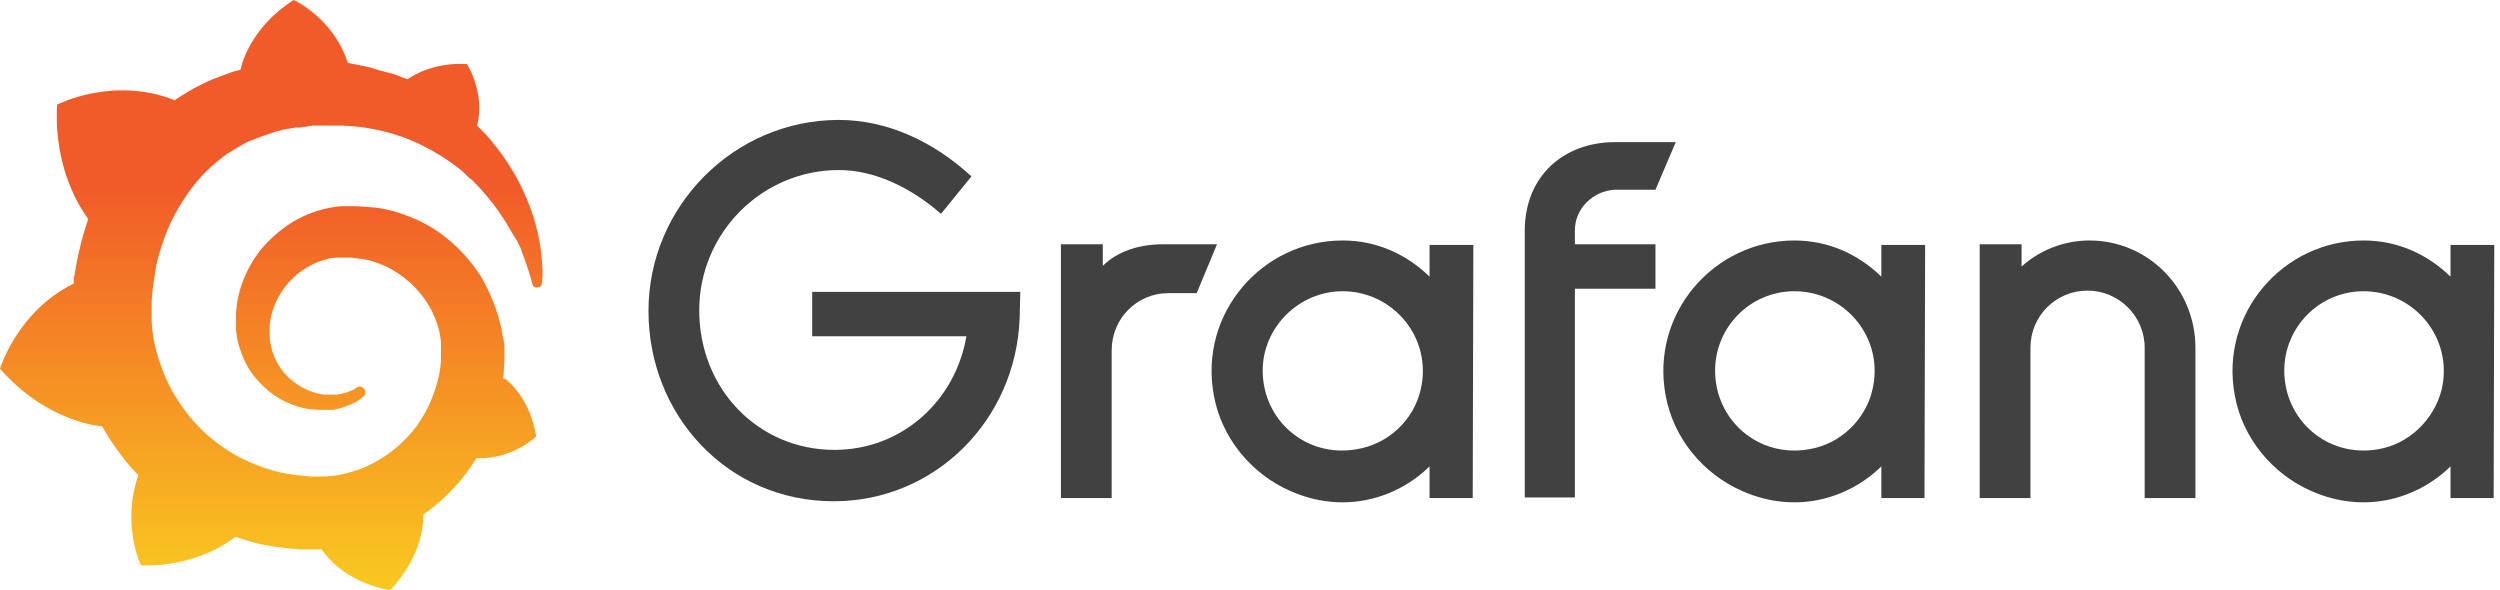
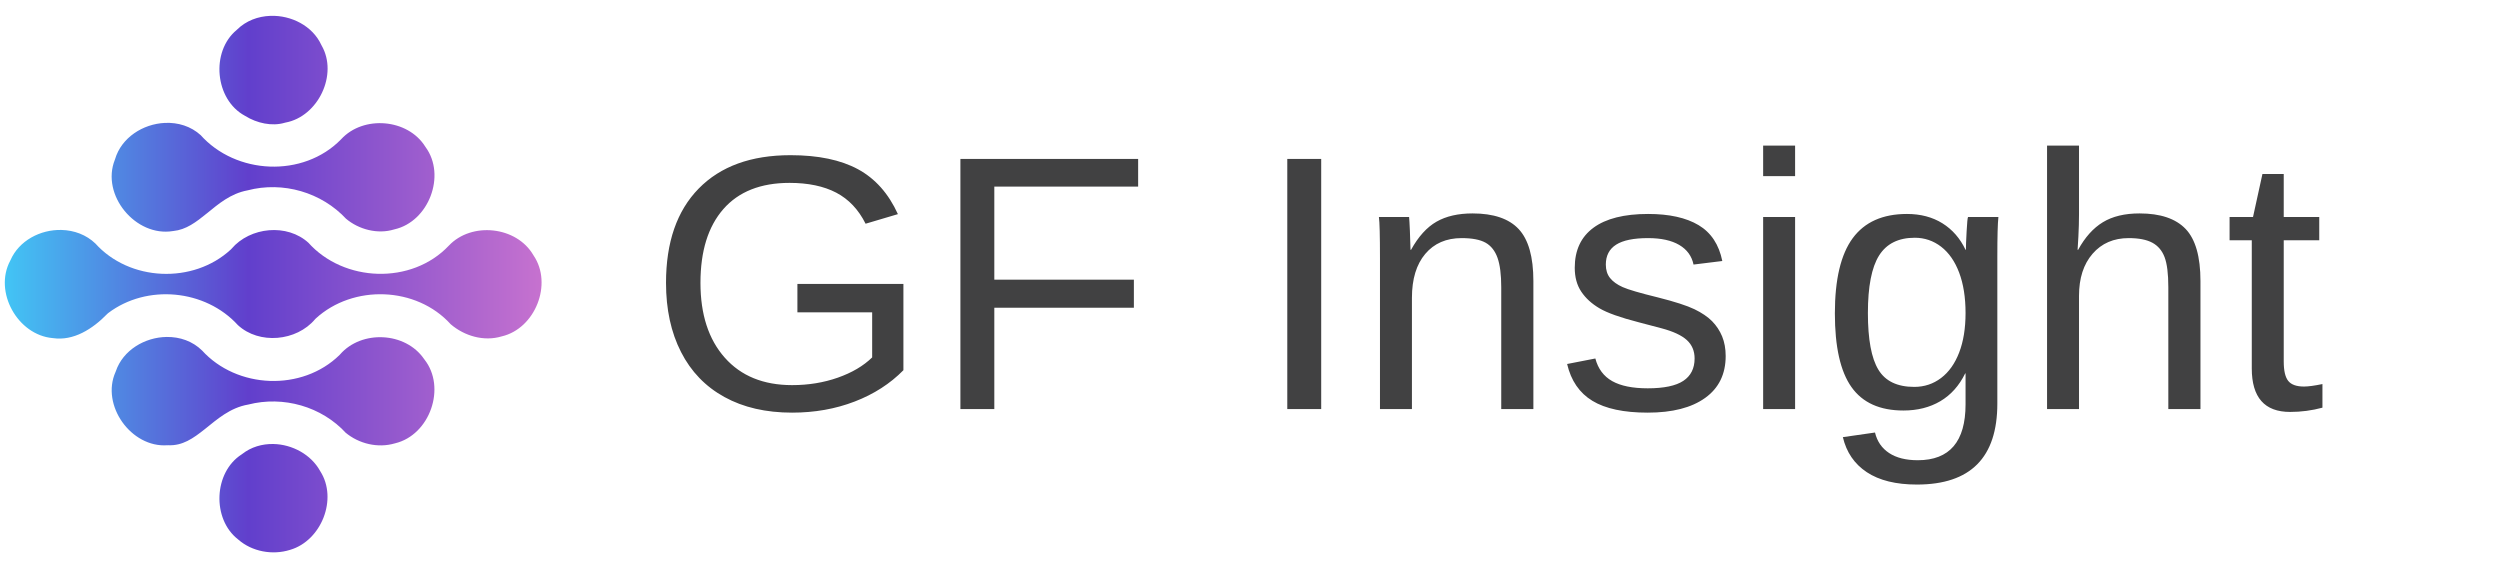
- <svg xmlns="http://www.w3.org/2000/svg" version="1.1" id="Layer_1" x="0px" y="0px" viewBox="0 0 394 92.9" style="enable-background:new 0 0 394 92.9;" xml:space="preserve">
-   <style type="text/css">
- 	.st0{fill:#414142;}
- 	.st1{fill:url(#SVGID_1_);}
- </style>
-   <g>
-     <path class="st0" d="M160.7,50.1C160.1,66.3,147.3,79,131.4,79c-16.8,0-29.2-13.6-29.2-30c0-16.5,13.5-30.1,30-30.1   c7.4,0,14.7,3.2,20.9,8.9l-4.8,5.9c-4.7-4.1-10.4-6.9-16.1-6.9c-12.1,0-22,9.9-22,22.1c0,12.4,9.3,22,21.3,22   c10.7,0,19.1-7.8,20.8-17.9h-24.3V46h32.8L160.7,50.1L160.7,50.1z" />
-     <path class="st0" d="M188.6,46.2h-4.5c-4.9,0-8.9,4-8.9,9v23.3h-8v-40h6.6v3.4c2.2-2.2,5.6-3.4,9.4-3.4h8.6L188.6,46.2z" />
-     <path class="st0" d="M232.1,78.5h-6.8v-5c-5.2,5.1-13.5,7.6-21.9,3.9c-6.2-2.7-10.9-8.4-12.1-15.1c-2.4-12.9,7.6-24.4,20.3-24.4   c5.4,0,10.1,2.2,13.7,5.7v-5h6.9L232.1,78.5L232.1,78.5z M223.9,61.4c1.9-8.1-4.3-15.5-12.3-15.5c-6.9,0-12.6,5.7-12.6,12.5   c0,7.8,6.8,13.8,14.8,12.4C218.8,70,222.8,66.2,223.9,61.4z" />
-     <path class="st0" d="M248.2,36.3v2.2h12.7v7h-12.7v32.9h-7.9v-42c0-8.8,6.3-14,14.2-14h9.6l-3.2,7.5h-6.4   C251,30.1,248.2,32.9,248.2,36.3z" />
-     <path class="st0" d="M303.3,78.5h-6.8v-5c-5.2,5.1-13.5,7.6-21.9,3.9c-6.2-2.7-10.9-8.4-12.1-15.1c-2.4-12.9,7.6-24.4,20.3-24.4   c5.4,0,10.1,2.2,13.7,5.7v-5h6.9L303.3,78.5L303.3,78.5z M295.1,61.4c1.9-8.1-4.3-15.5-12.3-15.5c-7,0-12.5,5.7-12.5,12.5   c0,7.8,6.8,13.8,14.8,12.4C290,70,294,66.2,295.1,61.4z" />
-     <path class="st0" d="M346,54.8v23.7h-8V54.8c0-5-4.1-9-9-9c-5,0-9,4-9,9v23.7h-8v-40h6.6V42c2.9-2.6,6.7-4.1,10.7-4.1   C338.6,37.9,346,45.5,346,54.8z" />
-     <path class="st0" d="M393,78.5h-6.8v-5c-5.2,5.1-13.5,7.6-21.9,3.9c-6.2-2.7-10.9-8.4-12.1-15.1c-2.4-12.9,7.6-24.4,20.3-24.4   c5.4,0,10.1,2.2,13.7,5.7v-5h6.9L393,78.5L393,78.5z M384.8,61.4c1.9-8.1-4.3-15.5-12.3-15.5c-7,0-12.5,5.7-12.5,12.5   c0,7.8,6.8,13.8,14.8,12.4C379.6,70,383.6,66.2,384.8,61.4z" />
+ <svg xmlns="http://www.w3.org/2000/svg" viewBox="0 0 440 100">
+   <defs>
+     <linearGradient id="gf-insight-gradient" x1="13.411" y1="182.5" x2="337.589" y2="182.5" gradientUnits="userSpaceOnUse">
+       <stop offset="0" stop-color="#41c9f6" />
+       <stop offset="0.455" stop-color="#613fcc" />
+       <stop offset="1" stop-color="#c973cf" />
+     </linearGradient>
+   </defs>
+   <g transform="scale(0.2739726)">
+     <path fill="url(#gf-insight-gradient)" d="m 173.895,24.971 c -7.312,0.25 -14.33,2.865 -19.594,8.047 a 4.411,4.411 0 0 1 -0.281,0.256 c -15.361,12.717 -12.78,40.864 4.818,50.346 a 4.411,4.411 0 0 1 0.24,0.139 c 6.863,4.277 15.755,6.208 23.16,4 a 4.411,4.411 0 0 1 0.457,-0.111 c 19.21,-3.553 31.03,-28.269 21.225,-45.277 a 4.411,4.411 0 0 1 -0.184,-0.354 C 198.577,30.843 186.081,24.554 173.895,24.971 Z M 111.852,87.84 C 98.988,88.435 86.388,96.463 82.639,109.09 a 4.411,4.411 0 0 1 -0.133,0.383 c -8.288,20.722 12.209,45.452 34.047,41.883 a 4.411,4.411 0 0 1 0.279,-0.035 c 7.467,-0.735 13.301,-5.143 19.859,-10.475 6.534,-5.312 13.692,-11.521 23.725,-13.398 20.811,-5.444 43.48,1.111 58.094,16.912 L 218.137,144 c 7.635,6.521 18.811,9.327 28.293,6.416 a 4.411,4.411 0 0 1 0.316,-0.084 c 20.06,-4.566 30.427,-31.624 18.236,-48.283 a 4.411,4.411 0 0 1 -0.182,-0.27 C 254.557,85.376 228.489,83.198 215.414,97.41 a 4.411,4.411 0 0 1 -0.092,0.096 C 193.132,120.216 153.526,118.31 132.684,94.783 l 0.322,0.328 C 127.164,89.761 119.57,87.483 111.852,87.84 Z M 51.137,150.701 c -12.354,-0.301 -24.894,6.228 -29.936,17.764 a 4.411,4.411 0 0 1 -0.15,0.314 c -9.787,18.31 4.362,43.595 24.883,45.418 a 4.411,4.411 0 0 1 0.246,0.027 c 11.976,1.745 23.15,-5.243 31.92,-14.277 a 4.411,4.411 0 0 1 0.502,-0.445 c 22.685,-17.172 57.003,-13.941 76.162,7.082 12.518,11.56 34.405,9.506 45.316,-3.457 a 4.411,4.411 0 0 1 0.395,-0.412 c 21.98,-20.151 59.109,-18.874 79.248,3.346 8.186,7.015 19.584,10.215 29.771,7.189 a 4.411,4.411 0 0 1 0.248,-0.066 c 19.61,-4.601 30.022,-30.748 18.66,-47.486 a 4.411,4.411 0 0 1 -0.162,-0.258 c -9.828,-16.876 -36.186,-19.713 -49.59,-5.539 l 0.002,-0.004 c -21.818,23.111 -61.717,21.651 -82.645,-1.859 l 0.299,0.305 c -12.527,-11.599 -34.347,-9.48 -45.324,3.449 a 4.411,4.411 0 0 1 -0.365,0.383 c -22.079,20.425 -59.592,18.834 -79.691,-3.672 l 0.223,0.232 c -5.432,-5.253 -12.599,-7.852 -20.012,-8.033 z m 61.836,62.834 c -12.839,0.143 -25.7,7.73 -29.9,20.148 a 4.411,4.411 0 0 1 -0.152,0.387 c -8.759,19.578 9.187,44.629 30.432,43.057 a 4.411,4.411 0 0 1 0.525,-0.008 c 8.336,0.376 14.492,-3.904 21.549,-9.52 7.036,-5.598 14.646,-12.521 25.428,-14.369 20.53,-5.25 43.109,1.092 57.496,16.857 l -0.43,-0.412 c 7.939,6.636 19.056,9.258 28.928,6.377 a 4.411,4.411 0 0 1 0.213,-0.057 c 20.412,-4.872 30.275,-32.79 17.199,-49.287 a 4.411,4.411 0 0 1 -0.178,-0.242 c -10.943,-15.927 -36.699,-17.192 -49.373,-2.615 a 4.411,4.411 0 0 1 -0.238,0.254 c -21.976,21.564 -60.298,19.999 -80.861,-2.736 l 0.172,0.18 c -5.629,-5.56 -13.105,-8.1 -20.809,-8.014 z m 62.637,62.863 c -6.602,-0.128 -13.067,1.746 -18.346,5.889 a 4.411,4.411 0 0 1 -0.34,0.242 c -16.425,10.541 -17.481,37.908 -2.078,49.877 a 4.411,4.411 0 0 1 0.195,0.162 c 8.046,7.035 20.022,9.233 30.293,6.014 a 4.411,4.411 0 0 1 0.082,-0.023 c 18.348,-5.367 28.122,-29.879 17.746,-46.125 a 4.411,4.411 0 0 1 -0.145,-0.242 c -5.333,-9.657 -16.405,-15.579 -27.408,-15.793 z" transform="matrix(1.093925,0,0,1.093925,-16.47362,-17.13251)" />
  </g>
-   <linearGradient id="SVGID_1_" gradientUnits="userSpaceOnUse" x1="42.81" y1="-19.822" x2="42.81" y2="65.074" gradientTransform="matrix(1 0 0 -1 0 94)">
-     <stop offset="0" style="stop-color:#FCEE1D" />
-     <stop offset="1" style="stop-color:#F15A29" />
-   </linearGradient>
-   <path class="st1" d="M85.4,41c-0.1-1.6-0.4-3.4-0.9-5.3c-0.5-2-1.3-4.1-2.4-6.4c-1.1-2.2-2.6-4.6-4.5-6.9c-0.7-0.9-1.6-1.8-2.4-2.6  c1.3-5.2-1.6-9.7-1.6-9.7c-5-0.3-8.2,1.6-9.4,2.4c-0.2-0.1-0.4-0.2-0.6-0.2c-0.8-0.4-1.7-0.7-2.6-0.9s-1.8-0.5-2.8-0.8  c-0.9-0.2-1.9-0.4-2.9-0.6c-0.2,0-0.3-0.1-0.5-0.1c-2.2-7-8.5-9.9-8.5-9.9c-7,4.4-8.3,10.6-8.3,10.6s0,0.1-0.1,0.4  c-0.4,0.1-0.8,0.2-1.2,0.3c-0.5,0.2-1.1,0.4-1.6,0.6c-0.5,0.2-1.1,0.4-1.6,0.6c-1,0.4-2.1,1-3.1,1.5c-1,0.6-2,1.2-2.9,1.8  c-0.1-0.1-0.2-0.1-0.2-0.1c-9.7-3.7-18.3,0.8-18.3,0.8C8.4,26.8,13,33.3,13.9,34.5c-0.2,0.6-0.4,1.3-0.6,1.9  c-0.7,2.3-1.2,4.7-1.6,7.2c-0.1,0.3-0.1,0.7-0.1,1.1C2.7,49.1,0,58.1,0,58.1c7.5,8.6,16.1,9.1,16.1,9.1c0,0,0,0,0,0  c1.1,2,2.4,3.8,3.8,5.6c0.6,0.7,1.2,1.4,1.9,2.1c-2.7,7.8,0.4,14.2,0.4,14.2c8.3,0.3,13.8-3.6,14.9-4.5c0.8,0.3,1.7,0.5,2.5,0.8  c2.5,0.7,5.2,1,7.8,1.2c0.7,0,1.3,0,2,0h0.3l0.2,0l0.4,0l0.4,0l0,0c3.9,5.6,10.8,6.4,10.8,6.4c4.9-5.2,5.2-10.3,5.2-11.4l0,0  c0,0,0,0,0-0.1c0-0.1,0-0.2,0-0.2l0,0c0-0.1,0-0.2,0-0.2c1-0.7,2-1.5,2.9-2.3c2-1.8,3.7-3.8,5.1-6c0.1-0.2,0.3-0.4,0.4-0.6  c5.5,0.3,9.4-3.4,9.4-3.4c-0.9-5.8-4.2-8.6-4.9-9.1l0,0c0,0,0,0-0.1,0s-0.1,0-0.1,0l0,0c0,0-0.1,0-0.1-0.1c0-0.3,0.1-0.7,0.1-1  c0-0.6,0.1-1.2,0.1-1.9v-0.5v-0.2v-0.1c0-0.2,0-0.1,0-0.2l0-0.4l0-0.5c0-0.2,0-0.3,0-0.5c0-0.2,0-0.3-0.1-0.5l-0.1-0.5l-0.1-0.5  c-0.1-0.6-0.2-1.3-0.4-1.9c-0.6-2.5-1.6-4.8-2.8-7c-1.3-2.1-2.9-4-4.7-5.6c-1.8-1.6-3.8-2.9-5.9-3.8s-4.3-1.6-6.5-1.8  c-1.1-0.1-2.2-0.2-3.3-0.2l-0.4,0h-0.1c0,0-0.2,0-0.1,0l-0.2,0l-0.4,0c-0.2,0-0.3,0-0.5,0c-0.6,0-1.1,0.1-1.7,0.2  c-2.2,0.4-4.3,1.2-6.1,2.3c-1.8,1.1-3.4,2.5-4.7,4c-1.3,1.5-2.3,3.3-3,5s-1.1,3.6-1.2,5.4c0,0.4,0,0.9,0,1.3c0,0.1,0,0.2,0,0.3  l0,0.4c0,0.2,0,0.4,0,0.6c0.1,0.9,0.2,1.8,0.5,2.6c0.5,1.7,1.2,3.2,2.2,4.5c1,1.3,2.1,2.3,3.3,3.2c1.2,0.8,2.5,1.4,3.8,1.8  c1.3,0.4,2.5,0.5,3.8,0.5c0.2,0,0.3,0,0.5,0c0.1,0,0.2,0,0.2,0s0.2,0,0.2,0c0.1,0,0.2,0,0.4,0c0,0,0.1,0,0.1,0l0.1,0  c0.1,0,0.2,0,0.2,0c0.2,0,0.3-0.1,0.4-0.1c0.1,0,0.3-0.1,0.4-0.1c0.3-0.1,0.5-0.1,0.8-0.2c0.5-0.2,1-0.4,1.5-0.6  c0.5-0.2,0.9-0.5,1.3-0.8c0.1-0.1,0.2-0.2,0.3-0.2c0.4-0.3,0.5-0.9,0.2-1.3c-0.3-0.4-0.8-0.5-1.2-0.2c-0.1,0-0.2,0.1-0.3,0.2  c-0.3,0.2-0.7,0.3-1.1,0.5c-0.4,0.1-0.8,0.2-1.2,0.3c-0.2,0-0.4,0.1-0.6,0.1c-0.1,0-0.2,0-0.3,0c-0.1,0-0.2,0-0.3,0s-0.2,0-0.3,0  c-0.1,0-0.3,0-0.4,0c0,0-0.1,0,0,0h0l-0.1,0c-0.1,0-0.1,0-0.2,0c-0.1,0-0.2,0-0.3,0c-0.9-0.1-1.9-0.4-2.8-0.8  c-0.9-0.4-1.8-1-2.6-1.7s-1.5-1.6-2-2.5s-0.9-2-1.1-3.2c-0.1-0.6-0.1-1.2-0.1-1.7c0-0.2,0-0.3,0-0.5c0,0,0,0,0,0v-0.1l0-0.1  c0-0.1,0-0.2,0-0.2c0-0.3,0.1-0.6,0.1-0.9c0.4-2.5,1.7-4.9,3.6-6.7c0.5-0.5,1-0.9,1.5-1.2c0.5-0.4,1.1-0.7,1.7-1  c0.6-0.3,1.2-0.5,1.9-0.7c0.7-0.2,1.3-0.3,2-0.3c0.3,0,0.7,0,1,0c0.1,0,0.2,0,0.2,0l0.3,0l0.2,0c0.1,0,0,0,0,0h0.1l0.3,0  c0.7,0.1,1.5,0.2,2.2,0.3c1.4,0.3,2.8,0.8,4.2,1.6c2.6,1.5,4.8,3.7,6.2,6.4c0.7,1.4,1.2,2.8,1.4,4.3c0.1,0.4,0.1,0.8,0.1,1.1l0,0.3  l0,0.3c0,0.1,0,0.2,0,0.3c0,0.1,0,0.2,0,0.3v0.2l0,0.3c0,0.2,0,0.5,0,0.7c0,0.4-0.1,0.8-0.1,1.2c-0.1,0.4-0.1,0.8-0.2,1.2  c-0.1,0.4-0.2,0.8-0.3,1.2c-0.2,0.8-0.5,1.6-0.8,2.4c-0.6,1.5-1.4,3-2.4,4.4c-2,2.7-4.7,4.9-7.7,6.3c-1.5,0.7-3.2,1.2-4.8,1.5  c-0.8,0.1-1.7,0.2-2.5,0.2l-0.2,0h-0.1h-0.3h-0.4h-0.2c0.1,0,0,0,0,0h-0.1c-0.5,0-0.9,0-1.3-0.1c-1.8-0.1-3.6-0.4-5.3-0.9  s-3.4-1.2-5-2c-3.2-1.7-6-4-8.2-6.8c-1.1-1.4-2.1-2.9-2.9-4.5c-0.8-1.6-1.4-3.2-1.9-4.9c-0.5-1.7-0.8-3.4-0.9-5.2l0-0.3l0-0.1V50  v-0.1l0-0.3v-0.1v-0.1v-0.2l0-0.4v-0.1c0,0,0,0,0,0v-0.2c0-0.2,0-0.4,0-0.6c0-0.9,0.1-1.7,0.2-2.6c0.1-0.9,0.3-1.8,0.4-2.7  s0.4-1.8,0.6-2.6c0.5-1.7,1.1-3.4,1.8-4.9c1.5-3.1,3.4-5.9,5.6-8.1c0.6-0.6,1.2-1.1,1.8-1.6c0.6-0.5,1.2-1,1.9-1.4  c0.7-0.4,1.3-0.8,2-1.2c0.3-0.2,0.7-0.4,1-0.5c0.2-0.1,0.4-0.2,0.5-0.2s0.4-0.2,0.5-0.2c0.7-0.3,1.5-0.6,2.2-0.8  c0.2-0.1,0.4-0.1,0.6-0.2s0.4-0.1,0.6-0.2c0.4-0.1,0.8-0.2,1.2-0.3c0.2,0,0.4-0.1,0.6-0.1c0.2,0,0.4-0.1,0.6-0.1  c0.2,0,0.4-0.1,0.6-0.1l0.3,0l0.3,0c0.2,0,0.4-0.1,0.6-0.1c0.2,0,0.4,0,0.7-0.1c0.2,0,0.5-0.1,0.7-0.1c0.1,0,0.3,0,0.4,0l0.3,0  l0.1,0l0.2,0c0.2,0,0.4,0,0.7,0l0.3,0c0,0,0.1,0,0,0h0.1l0.1,0c0.2,0,0.4,0,0.6,0c0.8,0,1.5,0,2.2,0c1.5,0.1,3,0.2,4.4,0.5  c2.8,0.5,5.5,1.4,7.9,2.6c2.4,1.2,4.6,2.6,6.5,4.2c0.1,0.1,0.2,0.2,0.3,0.3c0.1,0.1,0.2,0.2,0.3,0.3c0.2,0.2,0.4,0.4,0.7,0.6  s0.4,0.4,0.6,0.6c0.2,0.2,0.4,0.4,0.6,0.6c0.8,0.9,1.5,1.7,2.2,2.6c1.3,1.7,2.4,3.5,3.3,5.1c0.1,0.1,0.1,0.2,0.2,0.3  c0.1,0.1,0.1,0.2,0.2,0.3c0.1,0.2,0.2,0.4,0.3,0.6c0.1,0.2,0.2,0.4,0.3,0.6c0.1,0.2,0.2,0.4,0.2,0.6c0.3,0.8,0.6,1.5,0.8,2.2  c0.4,1.1,0.7,2.1,0.9,3c0.1,0.3,0.4,0.6,0.8,0.5c0.4,0,0.7-0.3,0.7-0.7C85.6,43.4,85.5,42.3,85.4,41z" />
+   <text x="114" y="72" fill="#414142" font-family="Arial, Helvetica, sans-serif" font-size="64" font-weight="500">GF Insight</text>
</svg>
